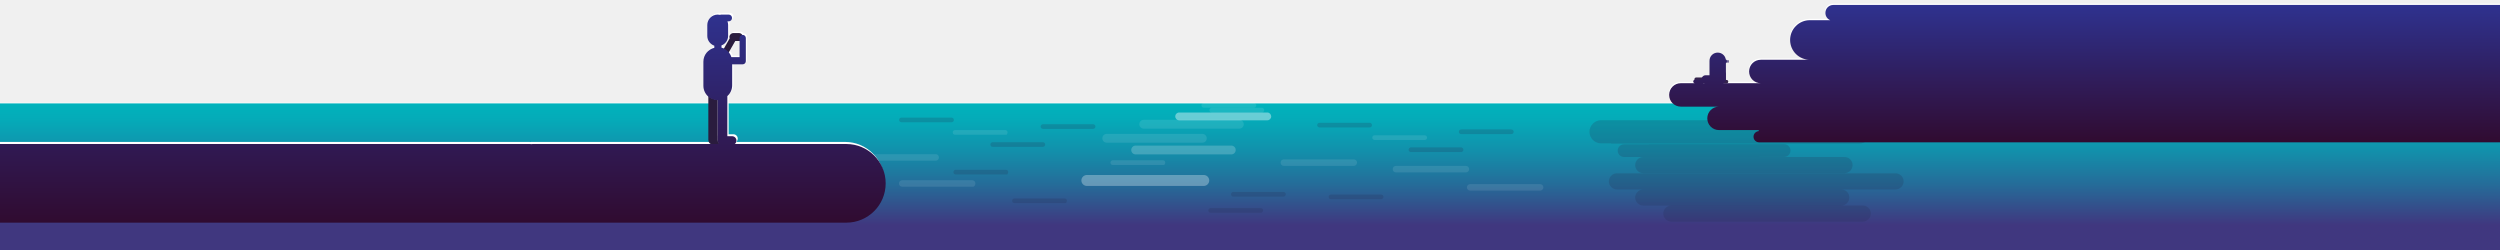
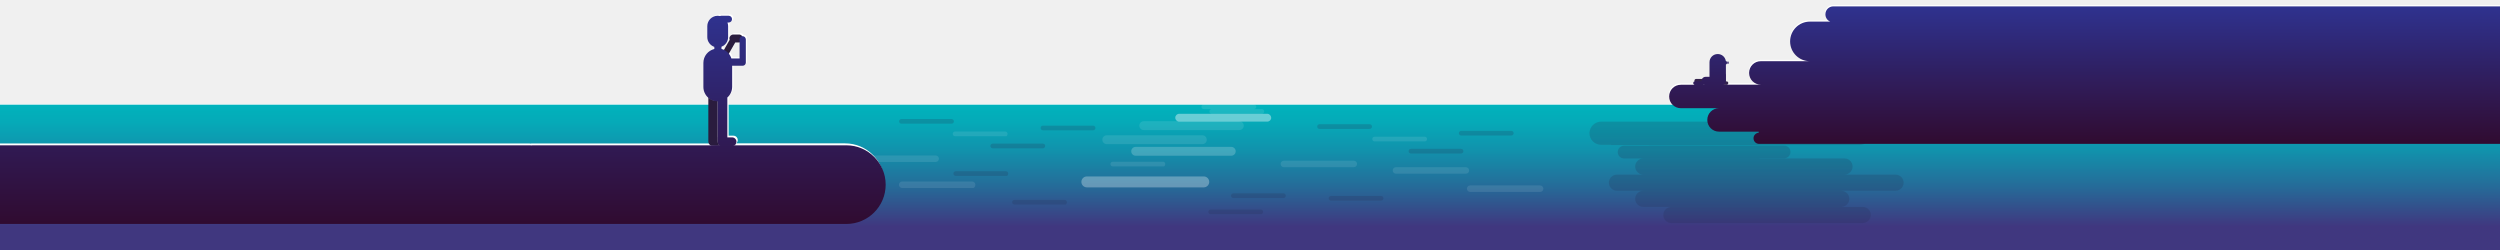
- <svg xmlns="http://www.w3.org/2000/svg" version="1.1" x="0px" y="0px" viewBox="0 0 1920 191.8" style="enable-background:new 0 0 1920 191.8;" xml:space="preserve">
+ <svg xmlns="http://www.w3.org/2000/svg" version="1.1" x="0px" y="0px" viewBox="0 0 1920 192" style="enable-background:new 0 0 1920 192;" xml:space="preserve">
  <style type="text/css">
	.st0{clip-path:url(#SVGID_2_);}
	.st1{fill:url(#SVGID_3_);}
	.st2{opacity:0.1;fill:#FFFFFF;}
	.st3{fill:#FFFFFF;}
	.st4{fill:url(#SVGID_4_);}
	.st5{opacity:0.2;fill:#FFFFFF;}
	.st6{opacity:0.3;fill:#FFFFFF;}
	.st7{opacity:0.2;fill:#242A4C;}
	.st8{opacity:0.4;fill:#FFFFFF;}
	.st9{fill:#34234B;}
	.st10{fill:url(#SVGID_5_);}
	.st11{fill:none;}
	.st12{fill:#2A1C3E;}
	.st13{fill:url(#SVGID_6_);}
	.st14{fill:url(#SVGID_7_);}
	.st15{fill:url(#SVGID_8_);}
	.st16{fill:url(#SVGID_9_);}
	.st17{fill:url(#SVGID_10_);}
	.st18{fill:#EB1B7F;}
	.st19{fill:url(#SVGID_11_);}
	.st20{fill:url(#SVGID_12_);}
	.st21{fill:url(#SVGID_13_);}
	.st22{fill:url(#SVGID_14_);}
	.st23{fill:#2D5A96;}
	.st24{clip-path:url(#SVGID_16_);fill:url(#SVGID_17_);}
	.st25{opacity:0.1;clip-path:url(#SVGID_16_);fill:#FFFFFF;}
	.st26{clip-path:url(#SVGID_16_);fill:#FFFFFF;}
	.st27{clip-path:url(#SVGID_16_);fill:url(#SVGID_18_);}
	.st28{opacity:0.2;clip-path:url(#SVGID_16_);fill:#FFFFFF;}
	.st29{opacity:0.3;clip-path:url(#SVGID_16_);fill:#FFFFFF;}
	.st30{opacity:0.2;clip-path:url(#SVGID_16_);fill:#242A4C;}
	.st31{opacity:0.4;clip-path:url(#SVGID_16_);fill:#FFFFFF;}
	.st32{clip-path:url(#SVGID_16_);}
	.st33{fill:url(#SVGID_19_);}
	.st34{fill:url(#SVGID_20_);}
	.st35{fill:url(#SVGID_21_);}
	.st36{fill:url(#SVGID_22_);}
	.st37{fill:url(#SVGID_23_);}
	.st38{fill:url(#SVGID_24_);}
	.st39{fill:url(#SVGID_25_);}
	.st40{fill:#20749D;}
	.st41{fill:url(#SVGID_26_);}
	.st42{fill:url(#SVGID_27_);}
	.st43{fill:url(#SVGID_28_);}
	.st44{fill:url(#SVGID_29_);}
	.st45{fill:url(#SVGID_30_);}
	.st46{fill:url(#SVGID_31_);}
	.st47{fill:url(#SVGID_32_);}
	.st48{fill:url(#SVGID_33_);}
	.st49{fill:url(#SVGID_34_);}
	.st50{fill:url(#SVGID_35_);}
	.st51{fill:url(#SVGID_36_);}
	.st52{fill:url(#SVGID_37_);}
	.st53{fill:url(#SVGID_38_);}
	.st54{fill:url(#SVGID_39_);}
	.st55{fill:url(#SVGID_40_);}
	.st56{fill:url(#SVGID_41_);}
	.st57{fill:url(#SVGID_42_);}
	.st58{fill:url(#SVGID_43_);}
	.st59{fill:url(#SVGID_44_);}
	.st60{fill:url(#SVGID_45_);}
	.st61{fill:url(#SVGID_46_);}
	.st62{fill:url(#SVGID_47_);}
	.st63{fill:url(#SVGID_48_);}
	.st64{fill:url(#SVGID_49_);}
	.st65{fill:url(#SVGID_50_);}
	.st66{fill:url(#SVGID_51_);}
	.st67{fill:url(#SVGID_52_);}
	.st68{fill:url(#SVGID_53_);}
	.st69{fill:url(#SVGID_54_);}
	.st70{fill:url(#SVGID_55_);}
	.st71{fill:url(#SVGID_56_);}
	.st72{fill:url(#SVGID_57_);}
	.st73{fill:url(#SVGID_58_);}
	.st74{fill:url(#SVGID_59_);}
	.st75{fill:url(#SVGID_60_);}
	.st76{fill:url(#SVGID_61_);}
</style>
  <g id="Layer_1">
</g>
  <g id="ceu">
</g>
  <g id="mar">
    <g>
-       <linearGradient id="SVGID_2_" gradientUnits="userSpaceOnUse" x1="960.986" y1="79.137" x2="960.986" y2="192.97">
+       <linearGradient id="SVGID_2_" gradientUnits="userSpaceOnUse" x1="960.986" y1="80.216" x2="960.986" y2="194.049">
        <stop offset="0" style="stop-color:#00B3BC" />
        <stop offset="0" style="stop-color:#00B3BC" />
        <stop offset="0.118" style="stop-color:#05AAB8" />
        <stop offset="0.309" style="stop-color:#1192AC" />
        <stop offset="0.549" style="stop-color:#256C99" />
        <stop offset="0.823" style="stop-color:#40377F" />
      </linearGradient>
-       <rect x="-4" y="79.1" style="fill:url(#SVGID_2_);" width="1930" height="113.8" />
-       <path class="st2" d="M951.8,92h-45.5h-17.6h-10.3c-1.9,0-3.4,1.5-3.4,3.4c0,1.9,1.5,3.4,3.4,3.4h10.3h17.6h45.5    c1.9,0,3.4-1.5,3.4-3.4C955.2,93.6,953.7,92,951.8,92z" />
-       <path class="st2" d="M923.4,102.8h-45.5h-17.6h-10.3c-1.9,0-3.4,1.5-3.4,3.4c0,1.9,1.5,3.4,3.4,3.4h10.3h17.6h45.5    c1.9,0,3.4-1.5,3.4-3.4C926.8,104.4,925.3,102.8,923.4,102.8z" />
-       <path class="st5" d="M945.6,111.8h-45.5h-17.6h-10.3c-1.9,0-3.4,1.5-3.4,3.4c0,1.9,1.5,3.4,3.4,3.4h11.3h17.6h44.5    c1.9,0,3.4-1.5,3.4-3.4C949.1,113.3,947.5,111.8,945.6,111.8z" />
-       <path class="st6" d="M924.5,134.4h-55.7h-21.5h-12.6c-2.3,0-4.2,1.9-4.2,4.2c0,2.3,1.9,4.2,4.2,4.2h12.6h21.5h55.7    c2.3,0,4.2-1.9,4.2-4.2C928.7,136.3,926.8,134.4,924.5,134.4z" />
-       <path class="st2" d="M772,99.9h-23.9h-9.2h-5.4c-1,0-1.8,0.8-1.8,1.8c0,1,0.8,1.8,1.8,1.8h5.4h10.2H773c0,0,0.8-0.8,0.8-1.8    C773.8,100.7,773,99.9,772,99.9z" />
-       <path class="st2" d="M718.6,118.4h-33.3h-12.9h-7.5c-1.4,0-2.5,1.1-2.5,2.5c0,1.4,1.1,2.5,2.5,2.5h7.5h12.9h33.3    c1.4,0,2.5-1.1,2.5-2.5C721.1,119.5,720,118.4,718.6,118.4z" />
-       <path class="st2" d="M893.2,123.1h-23.9H860h-5.4c-1,0-1.8,0.8-1.8,1.8c0,1,0.8,1.8,1.8,1.8h5.4h10.2h23.9c0,0,0.8-0.8,0.8-1.8    C895,123.9,894.2,123.1,893.2,123.1z" />
-       <path class="st7" d="M968.3,159.8h-23.9h-9.2h-5.4c-1,0-1.8,0.8-1.8,1.8c0,1,0.8,1.8,1.8,1.8h5.4h9.2h23.9c1,0,1.8-0.8,1.8-1.8    C970.1,160.6,969.3,159.8,968.3,159.8z" />
-       <path class="st7" d="M800.9,109.2H777h-9.2h-5.4c-1,0-1.8,0.8-1.8,1.8c0,1,0.8,1.8,1.8,1.8h5.4h9.2h23.9c1,0,1.8-0.8,1.8-1.8    C802.8,110,801.9,109.2,800.9,109.2z" />
-       <path class="st7" d="M839.5,95.4h-23.9h-9.2H801c-1,0-1.8,0.8-1.8,1.8c0,1,0.8,1.8,1.8,1.8h5.4h9.2h23.9c1,0,1.8-0.8,1.8-1.8    C841.3,96.2,840.5,95.4,839.5,95.4z" />
-       <path class="st7" d="M730.8,90.3h-23.9h-9.2h-5.4c-1,0-1.8,0.8-1.8,1.8c0,1,0.8,1.8,1.8,1.8h5.4h9.2h23.9c1,0,1.8-0.8,1.8-1.8    C732.6,91.1,731.7,90.3,730.8,90.3z" />
-       <path class="st2" d="M1094.2,103.9h-23.9h-9.2h-5.4c-1,0-1.8,0.8-1.8,1.8c0,1,0.8,1.8,1.8,1.8h5.4h9.2h23.9c1,0,1.8-0.8,1.8-1.8    C1096,104.7,1095.2,103.9,1094.2,103.9z" />
-       <path class="st2" d="M1039.7,122.4h-33.3h-12.9h-7.5c-1.4,0-2.5,1.1-2.5,2.5c0,1.4,1.1,2.5,2.5,2.5h7.5h12.9h33.3    c1.4,0,2.5-1.1,2.5-2.5C1042.3,123.5,1041.1,122.4,1039.7,122.4z" />
-       <path class="st2" d="M746.6,138.4h-33.3h-12.9h-7.5c-1.4,0-2.5,1.1-2.5,2.5c0,1.4,1.1,2.5,2.5,2.5h7.5h13.9h33.3    c0.4,0,1.5-1.1,1.5-2.5C749.1,139.5,748,138.4,746.6,138.4z" />
-       <path class="st2" d="M1182.8,141.4h-33.3h-12.9h-7.5c-1.4,0-2.5,1.1-2.5,2.5c0,1.4,1.1,2.5,2.5,2.5h7.5h12.9h33.3    c1.4,0,2.5-1.1,2.5-2.5C1185.3,142.5,1184.2,141.4,1182.8,141.4z" />
-       <path class="st2" d="M1125.8,127.4h-33.3h-12.9h-7.5c-1.4,0-2.5,1.1-2.5,2.5c0,1.4,1.1,2.5,2.5,2.5h7.5h12.9h33.3    c1.4,0,2.5-1.1,2.5-2.5C1128.3,128.5,1127.2,127.4,1125.8,127.4z" />
-       <path class="st7" d="M1122.1,113.2h-23.9h-9.2h-5.4c-1,0-1.8,0.8-1.8,1.8c0,1,0.8,1.8,1.8,1.8h5.4h9.2h23.9c1,0,1.8-0.8,1.8-1.8    C1123.9,114,1123.1,113.2,1122.1,113.2z" />
-       <path class="st7" d="M1160.7,99.4h-23.9h-9.2h-5.4c-1,0-1.8,0.8-1.8,1.8c0,1,0.8,1.8,1.8,1.8h5.4h9.2h23.9c1,0,1.8-0.8,1.8-1.8    C1162.5,100.2,1161.7,99.4,1160.7,99.4z" />
-       <path class="st7" d="M1051.9,94.3H1028h-9.2h-5.4c-1,0-1.8,0.8-1.8,1.8c0,1,0.8,1.8,1.8,1.8h5.4h9.2h23.9c1,0,1.8-0.8,1.8-1.8    C1053.7,95.1,1052.9,94.3,1051.9,94.3z" />
-       <path class="st7" d="M985.7,147.4h-23.9h-9.2h-5.4c-1,0-1.8,0.8-1.8,1.8c0,1,0.8,1.8,1.8,1.8h5.4h9.2h23.9c1,0,1.8-0.8,1.8-1.8    C987.5,148.2,986.7,147.4,985.7,147.4z" />
-       <path class="st7" d="M817.6,152.4h-23.9h-9.2h-5.4c-1,0-1.8,0.8-1.8,1.8c0,1,0.8,1.8,1.8,1.8h5.4h10.2h23.9c0,0,0.8-0.8,0.8-1.8    C819.4,153.2,818.6,152.4,817.6,152.4z" />
-       <path class="st7" d="M772.6,130.4h-23.9h-9.2H734c-1,0-1.8,0.8-1.8,1.8c0,1,0.8,1.8,1.8,1.8h5.4h10.2h23.9c0,0,0.8-0.8,0.8-1.8    C774.4,131.2,773.6,130.4,772.6,130.4z" />
-       <path class="st7" d="M1060.7,149.4h-23.9h-9.2h-5.4c-1,0-1.8,0.8-1.8,1.8c0,1,0.8,1.8,1.8,1.8h5.4h9.2h23.9c1,0,1.8-0.8,1.8-1.8    C1062.5,150.2,1061.7,149.4,1060.7,149.4z" />
-       <path class="st2" d="M969.1,82.8h-23.9H936h-5.4c-1,0-1.8,0.8-1.8,1.8c0,1,0.8,1.8,1.8,1.8h5.4h9.2h23.9c1,0,1.8-0.8,1.8-1.8    C970.9,83.6,970.1,82.8,969.1,82.8z" />
-       <path class="st2" d="M963,79.1h-23.9h-9.2h-5.4c-1,0-1.8,0.8-1.8,1.8c0,1,0.8,1.8,1.8,1.8h5.4h9.2H963c1,0,1.8-0.8,1.8-1.8    C964.8,79.9,964,79.1,963,79.1z" />
-       <polygon class="st3" points="1926,79.4 -4,79.4 -5,78.9 1925,78.9   " />
-       <path class="st8" d="M973.3,86.4H969h-4.6h-15.2h-19.5h-15.2h-4.6h-4.3c-1.6,0-3,1.3-3,3c0,1.6,1.3,3,3,3h4.3h4.6h15.2h19.5h15.2    h4.6h4.3c1.6,0,3-1.3,3-3C976.2,87.7,974.9,86.4,973.3,86.4z" />
-       <path class="st7" d="M1427.9,92.5h-7.6v-0.2H1302h-45.6h-26.7c-4.9,0-9,4-9,8.9c0,4.9,4,8.9,9,8.9h7.6v0.2h118.3h45.6h26.7    c4.9,0,9-4,9-8.9C1436.8,96.5,1432.8,92.5,1427.9,92.5z" />
-       <path class="st7" d="M1370.2,110.7h-14.6h-24.9h-64.5v0.1h-4.3h-14.6c-2.7,0-4.9,2.2-4.9,4.9c0,2.7,2.2,4.9,4.9,4.9h14.6h24.9    h64.5v-0.1h4.3h14.6c2.7,0,4.9-2.2,4.9-4.9C1375.1,112.9,1372.9,110.7,1370.2,110.7z" />
-       <path class="st7" d="M1416.6,120.6h-18.5h-4.2h-27.4h-54.4h-27.4h-4.2h-18.5c-3.4,0-6.2,2.8-6.2,6.2c0,3.4,2.8,6.2,6.2,6.2h18.5    h4.2h27.4h54.4h27.4h4.2h18.5c3.4,0,6.2-2.8,6.2-6.2C1422.8,123.3,1420,120.6,1416.6,120.6z" />
-       <path class="st7" d="M1455.8,133.1h-18.5h-31.6h-32v0h-81.8h-31.6h-18.5c-3.4,0-6.2,2.8-6.2,6.2s2.8,6.2,6.2,6.2h18.5h31.6h32v0    h81.8h31.6h18.5c3.4,0,6.2-2.8,6.2-6.2S1459.2,133.1,1455.8,133.1z" />
-       <path class="st7" d="M1414.1,145.5h-18.5h-1.7h-29.9h-51.9h-29.9h-1.7h-18.5c-3.4,0-6.2,2.8-6.2,6.2c0,3.4,2.8,6.2,6.2,6.2h18.5    h1.7h29.9h51.9h29.9h1.7h18.5c3.4,0,6.2-2.8,6.2-6.2C1420.3,148.2,1417.5,145.5,1414.1,145.5z" />
-       <path class="st7" d="M1430.6,157.8h-18.5h-31.6h-81.8v0h-15.1c-3.4,0-6.2,2.8-6.2,6.2c0,3.4,2.8,6.2,6.2,6.2h18.5h31.6h81.8v0    h15.1c3.4,0,6.2-2.8,6.2-6.2C1436.8,160.6,1434.1,157.8,1430.6,157.8z" />
+       <rect x="-4" y="80.2" style="fill:url(#SVGID_2_);" width="1930" height="113.8" />
+       <path class="st2" d="M951.8,93.1h-45.5h-17.6h-10.3c-1.9,0-3.4,1.5-3.4,3.4c0,1.9,1.5,3.4,3.4,3.4h10.3h17.6h45.5    c1.9,0,3.4-1.5,3.4-3.4C955.2,94.6,953.7,93.1,951.8,93.1z" />
+       <path class="st2" d="M923.4,103.9h-45.5h-17.6h-10.3c-1.9,0-3.4,1.5-3.4,3.4c0,1.9,1.5,3.4,3.4,3.4h10.3h17.6h45.5    c1.9,0,3.4-1.5,3.4-3.4C926.8,105.4,925.3,103.9,923.4,103.9z" />
+       <path class="st5" d="M945.6,112.8h-45.5h-17.6h-10.3c-1.9,0-3.4,1.5-3.4,3.4c0,1.9,1.5,3.4,3.4,3.4h11.3h17.6h44.5    c1.9,0,3.4-1.5,3.4-3.4C949.1,114.4,947.5,112.8,945.6,112.8z" />
+       <path class="st6" d="M924.5,135.5h-55.7h-21.5h-12.6c-2.3,0-4.2,1.9-4.2,4.2c0,2.3,1.9,4.2,4.2,4.2h12.6h21.5h55.7    c2.3,0,4.2-1.9,4.2-4.2C928.7,137.4,926.8,135.5,924.5,135.5z" />
+       <path class="st2" d="M772,101h-23.9h-9.2h-5.4c-1,0-1.8,0.8-1.8,1.8c0,1,0.8,1.8,1.8,1.8h5.4h10.2H773c0,0,0.8-0.8,0.8-1.8    C773.8,101.8,773,101,772,101z" />
+       <path class="st2" d="M718.6,119.4h-33.3h-12.9h-7.5c-1.4,0-2.5,1.1-2.5,2.5c0,1.4,1.1,2.5,2.5,2.5h7.5h12.9h33.3    c1.4,0,2.5-1.1,2.5-2.5C721.1,120.6,720,119.4,718.6,119.4z" />
+       <path class="st2" d="M893.2,124.2h-23.9H860h-5.4c-1,0-1.8,0.8-1.8,1.8c0,1,0.8,1.8,1.8,1.8h5.4h10.2h23.9c0,0,0.8-0.8,0.8-1.8    C895,125,894.2,124.2,893.2,124.2z" />
+       <path class="st7" d="M968.3,160.9h-23.9h-9.2h-5.4c-1,0-1.8,0.8-1.8,1.8c0,1,0.8,1.8,1.8,1.8h5.4h9.2h23.9c1,0,1.8-0.8,1.8-1.8    C970.1,161.7,969.3,160.9,968.3,160.9z" />
+       <path class="st7" d="M800.9,110.3H777h-9.2h-5.4c-1,0-1.8,0.8-1.8,1.8c0,1,0.8,1.8,1.8,1.8h5.4h9.2h23.9c1,0,1.8-0.8,1.8-1.8    C802.8,111.1,801.9,110.3,800.9,110.3z" />
+       <path class="st7" d="M839.5,96.5h-23.9h-9.2H801c-1,0-1.8,0.8-1.8,1.8c0,1,0.8,1.8,1.8,1.8h5.4h9.2h23.9c1,0,1.8-0.8,1.8-1.8    C841.3,97.3,840.5,96.5,839.5,96.5z" />
+       <path class="st7" d="M730.8,91.4h-23.9h-9.2h-5.4c-1,0-1.8,0.8-1.8,1.8c0,1,0.8,1.8,1.8,1.8h5.4h9.2h23.9c1,0,1.8-0.8,1.8-1.8    C732.6,92.2,731.7,91.4,730.8,91.4z" />
+       <path class="st2" d="M1094.2,105h-23.9h-9.2h-5.4c-1,0-1.8,0.8-1.8,1.8c0,1,0.8,1.8,1.8,1.8h5.4h9.2h23.9c1,0,1.8-0.8,1.8-1.8    C1096,105.8,1095.2,105,1094.2,105z" />
+       <path class="st2" d="M1039.7,123.4h-33.3h-12.9h-7.5c-1.4,0-2.5,1.1-2.5,2.5c0,1.4,1.1,2.5,2.5,2.5h7.5h12.9h33.3    c1.4,0,2.5-1.1,2.5-2.5C1042.3,124.6,1041.1,123.4,1039.7,123.4z" />
+       <path class="st2" d="M746.6,139.4h-33.3h-12.9h-7.5c-1.4,0-2.5,1.1-2.5,2.5c0,1.4,1.1,2.5,2.5,2.5h7.5h13.9h33.3    c0.4,0,1.5-1.1,1.5-2.5C749.1,140.6,748,139.4,746.6,139.4z" />
+       <path class="st2" d="M1182.8,142.4h-33.3h-12.9h-7.5c-1.4,0-2.5,1.1-2.5,2.5c0,1.4,1.1,2.5,2.5,2.5h7.5h12.9h33.3    c1.4,0,2.5-1.1,2.5-2.5C1185.3,143.6,1184.2,142.4,1182.8,142.4z" />
+       <path class="st2" d="M1125.8,128.4h-33.3h-12.9h-7.5c-1.4,0-2.5,1.1-2.5,2.5c0,1.4,1.1,2.5,2.5,2.5h7.5h12.9h33.3    c1.4,0,2.5-1.1,2.5-2.5C1128.3,129.6,1127.2,128.4,1125.8,128.4z" />
+       <path class="st7" d="M1122.1,114.3h-23.9h-9.2h-5.4c-1,0-1.8,0.8-1.8,1.8c0,1,0.8,1.8,1.8,1.8h5.4h9.2h23.9c1,0,1.8-0.8,1.8-1.8    C1123.9,115.1,1123.1,114.3,1122.1,114.3z" />
+       <path class="st7" d="M1160.7,100.5h-23.9h-9.2h-5.4c-1,0-1.8,0.8-1.8,1.8c0,1,0.8,1.8,1.8,1.8h5.4h9.2h23.9c1,0,1.8-0.8,1.8-1.8    C1162.5,101.3,1161.7,100.5,1160.7,100.5z" />
+       <path class="st7" d="M1051.9,95.4H1028h-9.2h-5.4c-1,0-1.8,0.8-1.8,1.8c0,1,0.8,1.8,1.8,1.8h5.4h9.2h23.9c1,0,1.8-0.8,1.8-1.8    C1053.7,96.2,1052.9,95.4,1051.9,95.4z" />
+       <path class="st7" d="M985.7,148.5h-23.9h-9.2h-5.4c-1,0-1.8,0.8-1.8,1.8c0,1,0.8,1.8,1.8,1.8h5.4h9.2h23.9c1,0,1.8-0.8,1.8-1.8    C987.5,149.3,986.7,148.5,985.7,148.5z" />
+       <path class="st7" d="M817.6,153.5h-23.9h-9.2h-5.4c-1,0-1.8,0.8-1.8,1.8c0,1,0.8,1.8,1.8,1.8h5.4h10.2h23.9c0,0,0.8-0.8,0.8-1.8    C819.4,154.3,818.6,153.5,817.6,153.5z" />
+       <path class="st7" d="M772.6,131.5h-23.9h-9.2H734c-1,0-1.8,0.8-1.8,1.8c0,1,0.8,1.8,1.8,1.8h5.4h10.2h23.9c0,0,0.8-0.8,0.8-1.8    C774.4,132.3,773.6,131.5,772.6,131.5z" />
+       <path class="st7" d="M1060.7,150.5h-23.9h-9.2h-5.4c-1,0-1.8,0.8-1.8,1.8c0,1,0.8,1.8,1.8,1.8h5.4h9.2h23.9c1,0,1.8-0.8,1.8-1.8    C1062.5,151.3,1061.7,150.5,1060.7,150.5z" />
+       <path class="st2" d="M969.1,83.8h-23.9H936h-5.4c-1,0-1.8,0.8-1.8,1.8c0,1,0.8,1.8,1.8,1.8h5.4h9.2h23.9c1,0,1.8-0.8,1.8-1.8    C970.9,84.6,970.1,83.8,969.1,83.8z" />
+       <path class="st2" d="M963,80.2h-23.9h-9.2h-5.4c-1,0-1.8,0.8-1.8,1.8c0,1,0.8,1.8,1.8,1.8h5.4h9.2H963c1,0,1.8-0.8,1.8-1.8    C964.8,81,964,80.2,963,80.2z" />
+       <polygon class="st3" points="1926,80.4 -4,80.4 -5,80 1925,80   " />
+       <path class="st8" d="M973.3,87.4H969h-4.6h-15.2h-19.5h-15.2h-4.6h-4.3c-1.6,0-3,1.3-3,3c0,1.6,1.3,3,3,3h4.3h4.6h15.2h19.5h15.2    h4.6h4.3c1.6,0,3-1.3,3-3C976.2,88.8,974.9,87.4,973.3,87.4z" />
+       <path class="st7" d="M1427.9,93.6h-7.6v-0.2H1302h-45.6h-26.7c-4.9,0-9,4-9,8.9c0,4.9,4,8.9,9,8.9h7.6v0.2h118.3h45.6h26.7    c4.9,0,9-4,9-8.9C1436.8,97.6,1432.8,93.6,1427.9,93.6z" />
+       <path class="st7" d="M1370.2,111.8h-14.6h-24.9h-64.5v0.1h-4.3h-14.6c-2.7,0-4.9,2.2-4.9,4.9c0,2.7,2.2,4.9,4.9,4.9h14.6h24.9    h64.5v-0.1h4.3h14.6c2.7,0,4.9-2.2,4.9-4.9C1375.1,114,1372.9,111.8,1370.2,111.8z" />
+       <path class="st7" d="M1416.6,121.7h-18.5h-4.2h-27.4h-54.4h-27.4h-4.2h-18.5c-3.4,0-6.2,2.8-6.2,6.2c0,3.4,2.8,6.2,6.2,6.2h18.5    h4.2h27.4h54.4h27.4h4.2h18.5c3.4,0,6.2-2.8,6.2-6.2C1422.8,124.4,1420,121.7,1416.6,121.7z" />
+       <path class="st7" d="M1455.8,134.1h-18.5h-31.6h-32v0h-81.8h-31.6h-18.5c-3.4,0-6.2,2.8-6.2,6.2s2.8,6.2,6.2,6.2h18.5h31.6h32v0    h81.8h31.6h18.5c3.4,0,6.2-2.8,6.2-6.2S1459.2,134.1,1455.8,134.1z" />
+       <path class="st7" d="M1414.1,146.5h-18.5h-1.7h-29.9h-51.9h-29.9h-1.7h-18.5c-3.4,0-6.2,2.8-6.2,6.2c0,3.4,2.8,6.2,6.2,6.2h18.5    h1.7h29.9h51.9h29.9h1.7h18.5c3.4,0,6.2-2.8,6.2-6.2C1420.3,149.3,1417.5,146.5,1414.1,146.5z" />
+       <path class="st7" d="M1430.6,158.9h-18.5h-31.6h-81.8v0h-15.1c-3.4,0-6.2,2.8-6.2,6.2c0,3.4,2.8,6.2,6.2,6.2h18.5h31.6h81.8v0    h15.1c3.4,0,6.2-2.8,6.2-6.2C1436.8,161.7,1434.1,158.9,1430.6,158.9z" />
    </g>
  </g>
  <g id="terra">
    <g>
      <g>
-         <path class="st3" d="M1505.1,80.9l-23.4-2.3c-1.6,1.4-3.7,2.3-6,2.3H1505.1z" />
-         <path class="st3" d="M1702.4,14.5h-166.3c2.2-0.9,403.9-3.1,403.9-5.6c0-3.4-2.7-6.1-6.1-6.1h-526.2c-3.4,0-6.1,2.7-6.1,6.1     c0,2.5,1.5,4.7,3.7,5.6h-15.5c-8.4,0-15.2,6.8-15.2,15.2c0,8.4,6.8,15.2,15.2,15.2H1352c-5,0-9,4-9,9c0,4.7,3.6,8.5,8.1,8.9     h-42.5c-0.1,0-0.2-0.1-0.3-0.1c-0.1,0-0.2,0.1-0.3,0.1h-6v0.8l-0.7-0.7h-10.7c-5,0-9,4-9,9s4,9,9,9h29.3l-10.9-10.5h46.6v-4.2     l126,12.5c1.8-1.6,3-4,3-6.7c0-5-4-9-9-9h61.4c5,0,9-4,9-9s-4-9-9-9h165.3c8.4,0,15.2-6.8,15.2-15.2     C1717.6,21.3,1710.8,14.5,1702.4,14.5z" />
+         <path class="st3" d="M1505.1,82l-23.4-2.3c-1.6,1.4-3.7,2.3-6,2.3H1505.1z" />
+         <path class="st3" d="M1702.4,15.6h-166.3c2.2-0.9,403.9-3.1,403.9-5.6c0-3.4-2.7-6.1-6.1-6.1h-526.2c-3.4,0-6.1,2.7-6.1,6.1     c0,2.5,1.5,4.7,3.7,5.6h-15.5c-8.4,0-15.2,6.8-15.2,15.2c0,8.4,6.8,15.2,15.2,15.2H1352c-5,0-9,4-9,9c0,4.7,3.6,8.5,8.1,8.9     h-42.5c-0.1,0-0.2-0.1-0.3-0.1c-0.1,0-0.2,0.1-0.3,0.1h-6v0.8l-0.7-0.7h-10.7c-5,0-9,4-9,9s4,9,9,9h29.3l-10.9-10.5h46.6v-4.2     l126,12.5c1.8-1.6,3-4,3-6.7c0-5-4-9-9-9h61.4c5,0,9-4,9-9s-4-9-9-9h165.3c8.4,0,15.2-6.8,15.2-15.2     C1717.6,22.4,1710.8,15.6,1702.4,15.6z" />
      </g>
      <g>
-         <path class="st9" d="M1308.8,59.5h-6.1c-0.8,0-1.4,0.6-1.4,1.4s0.6,1.4,1.4,1.4h6.1c0.8,0,1.4-0.6,1.4-1.4     S1309.5,59.5,1308.8,59.5z" />
-         <path class="st9" d="M1326,61.4h-0.6v-4.8c0-0.8-0.6-1.4-1.4-1.4c-0.8,0-1.4,0.6-1.4,1.4v6.1c0,0.8,0.6,1.4,1.4,1.4h2     c0.7,0,1.3-0.6,1.3-1.3C1327.4,62,1326.8,61.4,1326,61.4z" />
-         <linearGradient id="SVGID_3_" gradientUnits="userSpaceOnUse" x1="1616.742" y1="3.825" x2="1616.742" y2="109.472">
+         <path class="st9" d="M1308.8,60.6h-6.1c-0.8,0-1.4,0.6-1.4,1.4s0.6,1.4,1.4,1.4h6.1c0.8,0,1.4-0.6,1.4-1.4     S1309.5,60.6,1308.8,60.6z" />
+         <path class="st9" d="M1326,62.5h-0.6v-4.8c0-0.8-0.6-1.4-1.4-1.4c-0.8,0-1.4,0.6-1.4,1.4v6.1c0,0.8,0.6,1.4,1.4,1.4h2     c0.7,0,1.3-0.6,1.3-1.3C1327.4,63.1,1326.8,62.5,1326,62.5z" />
+         <linearGradient id="SVGID_3_" gradientUnits="userSpaceOnUse" x1="1616.742" y1="4.904" x2="1616.742" y2="110.55">
          <stop offset="0" style="stop-color:#2F328F" />
          <stop offset="1" style="stop-color:#300B30" />
        </linearGradient>
-         <path class="st1" d="M1939,3.8h-531c-3.4,0-6.1,2.7-6.1,6.1c0,2.5,1.5,4.7,3.7,5.6H1390c-8.4,0-15.2,6.8-15.2,15.2     c0,8.4,6.8,15.2,15.2,15.2h-37.7c-5,0-9,4-9,9c0,5,4,9,9,9h-28.8c1.1-0.3,2-1.3,2-2.6c0-0.1,0-0.1,0-0.2V48.6     c0.2-0.2,0.4-0.4,0.6-0.7h1.6v0c0.1,0,0.2-0.1,0.2-0.2c0-0.1-0.1-0.2-0.2-0.2v0h-1.5c0-0.1,0-0.2,0-0.2h1.5v0     c0.1,0,0.2-0.1,0.2-0.2c0-0.1-0.1-0.2-0.2-0.2v0h-1.5c0-0.1,0-0.2,0-0.2h1.5v0c0.1,0,0.2-0.1,0.2-0.2c0-0.1-0.1-0.2-0.2-0.2v0     h-1.6c-0.1-0.3-0.4-0.5-0.7-0.7c-0.5-3-3.1-5.2-6.2-5.2c-3.5,0-6.3,2.8-6.3,6.3v11.1h-3c-1.7,0-3.1,1.4-3.1,3.1     c0,0.1,0,0.2,0,0.3h-5c-0.8,0-1.4,0.6-1.4,1.4c0,0.7,0.5,1.2,1.2,1.3h-10.7c-5,0-9,4-9,9c0,5,4,9,9,9h29.3c-5,0-9,4-9,9     c0,5,4,9,9,9h30.5v0.8c-2.2,0.2-4,2-4,4.3c0,2.4,1.9,4.3,4.3,4.3h42h47.3H1951C1954.4,109.5,1942.4,3.8,1939,3.8z M1308.6,63.8     c0.2,0.1,0.3,0.1,0.5,0.2h-1C1308.3,64,1308.5,63.9,1308.6,63.8z" />
+         <path class="st1" d="M1939,4.9h-531c-3.4,0-6.1,2.7-6.1,6.1c0,2.5,1.5,4.7,3.7,5.6H1390c-8.4,0-15.2,6.8-15.2,15.2     c0,8.4,6.8,15.2,15.2,15.2h-37.7c-5,0-9,4-9,9c0,5,4,9,9,9h-28.8c1.1-0.3,2-1.3,2-2.6c0-0.1,0-0.1,0-0.2V49.7     c0.2-0.2,0.4-0.4,0.6-0.7h1.6v0c0.1,0,0.2-0.1,0.2-0.2c0-0.1-0.1-0.2-0.2-0.2v0h-1.5c0-0.1,0-0.2,0-0.2h1.5v0     c0.1,0,0.2-0.1,0.2-0.2c0-0.1-0.1-0.2-0.2-0.2v0h-1.5c0-0.1,0-0.2,0-0.2h1.5v0c0.1,0,0.2-0.1,0.2-0.2c0-0.1-0.1-0.2-0.2-0.2v0     h-1.6c-0.1-0.3-0.4-0.5-0.7-0.7c-0.5-3-3.1-5.2-6.2-5.2c-3.5,0-6.3,2.8-6.3,6.3V59h-3c-1.7,0-3.1,1.4-3.1,3.1c0,0.1,0,0.2,0,0.3     h-5c-0.8,0-1.4,0.6-1.4,1.4c0,0.7,0.5,1.2,1.2,1.3h-10.7c-5,0-9,4-9,9c0,5,4,9,9,9h29.3c-5,0-9,4-9,9c0,5,4,9,9,9h30.5v0.8     c-2.2,0.2-4,2-4,4.3c0,2.4,1.9,4.3,4.3,4.3h42h47.3H1951C1954.4,110.6,1942.4,4.9,1939,4.9z M1308.6,64.9     c0.2,0.1,0.3,0.1,0.5,0.2h-1C1308.3,65.1,1308.5,65,1308.6,64.9z" />
      </g>
    </g>
    <g>
-       <path class="st3" d="M649,109h-83.5c0.6-0.6,1.1-1.5,1.1-2.5c0-1.9-1.5-3.4-3.4-3.4h-3.6V72.8c2.3-2,3.7-5,3.7-8.3V48.4h7.7    c0.1,0,0.1,0,0.2,0c0.1,0,0.1,0,0.2,0c1.3,0,2.4-1.1,2.4-2.4V32.2V31v-2.9c0-1.3-1.1-2.4-2.4-2.4c-0.1,0-0.2,0-0.3,0    c-0.5-0.8-1.5-1.4-2.6-1.4h-4.3c-1.7,0-3,1.4-3,3c0,0.4,0.1,0.7,0.2,1.1l-4.3,7.6c-0.6-0.3-1.2-0.5-1.9-0.7v-1.5    c0-0.1,0-0.1,0-0.2c3-1.2,5.1-4,5.1-7.4v-8.4c0-0.9-0.2-1.8-0.5-2.7h0.9c1.5,0,2.6-1.2,2.6-2.6s-1.2-2.6-2.6-2.6h-5.7    c-0.3,0-0.7,0.1-1,0.2c-0.5-0.1-1.1-0.2-1.7-0.2c-4.4,0-8,3.6-8,8v8.4c0,3.5,2.3,6.4,5.4,7.5c0,0,0,0.1,0,0.1v1.5    c-4.8,1.2-8.4,5.5-8.4,10.7v18.5c0,3.3,1.5,6.3,3.8,8.3v33.7c0,0.9,0.4,1.8,0.9,2.4H415.3c0,0,0,0,0.1,0c-0.7,0-1.3,0-2,0    c0,0,0,0,0,0h-5.3c-0.3,0.1-0.6,0.1-1,0.1c-0.3,0-0.7-0.1,0-0.1H-4.9l-1,60.4H649c16.7,0,30.2-13.5,30.2-30.2    C679.2,122.6,665.7,109,649,109z M565.6,30.4h2.9c0.2,0,0.3,0,0.5,0v1.3v0.5v10.6h-6.3c-0.4-1.4-1.1-2.7-2-3.8L565.6,30.4z" />
+       <path class="st3" d="M649,110.1h-83.5c0.6-0.6,1.1-1.5,1.1-2.5c0-1.9-1.5-3.4-3.4-3.4h-3.6V73.9c2.3-2,3.7-5,3.7-8.3V49.5h7.7    c0.1,0,0.1,0,0.2,0c0.1,0,0.1,0,0.2,0c1.3,0,2.4-1.1,2.4-2.4V33.3v-1.2v-2.9c0-1.3-1.1-2.4-2.4-2.4c-0.1,0-0.2,0-0.3,0    c-0.5-0.8-1.5-1.4-2.6-1.4h-4.3c-1.7,0-3,1.4-3,3c0,0.4,0.1,0.7,0.2,1.1l-4.3,7.6c-0.6-0.3-1.2-0.5-1.9-0.7v-1.5    c0-0.1,0-0.1,0-0.2c3-1.2,5.1-4,5.1-7.4V19c0-0.9-0.2-1.8-0.5-2.7h0.9c1.5,0,2.6-1.2,2.6-2.6s-1.2-2.6-2.6-2.6h-5.7    c-0.3,0-0.7,0.1-1,0.2c-0.5-0.1-1.1-0.2-1.7-0.2c-4.4,0-8,3.6-8,8v8.4c0,3.5,2.3,6.4,5.4,7.5c0,0,0,0.1,0,0.1v1.5    c-4.8,1.2-8.4,5.5-8.4,10.7v18.5c0,3.3,1.5,6.3,3.8,8.3v33.7c0,0.9,0.4,1.8,0.9,2.4H415.3c0,0,0,0,0.1,0c-0.7,0-1.3,0-2,0    c0,0,0,0,0,0h-5.3c-0.3,0.1-0.6,0.1-1,0.1c-0.3,0-0.7-0.1,0-0.1H-4.9l-1,60.4H649c16.7,0,30.2-13.5,30.2-30.2    C679.2,123.6,665.7,110.1,649,110.1z M565.6,31.5h2.9c0.2,0,0.3,0,0.5,0v1.3v0.5v10.6h-6.3c-0.4-1.4-1.1-2.7-2-3.8L565.6,31.5z" />
      <g>
-         <path class="st11" d="M549.7,111c1.2,0,2.6,0.1,4.1,0.1c-0.1,0-0.1-0.1-0.2-0.1H549.7z" />
-         <path class="st11" d="M555.8,111.1c1.5,0,3.1,0,4.7-0.1h-4.5C556,111.1,555.9,111.1,555.8,111.1z" />
-         <path class="st11" d="M548.9,111c-0.1,0-0.2,0.1-0.3,0.1h5.3c0,0,0,0,0,0c-1.5,0-2.9,0-4.1-0.1H548.9z" />
-         <path class="st12" d="M548.9,111h0.8c-1.5,0-2.8-0.1-3.7-0.2c0.2,0.1,0.4,0.2,0.7,0.3h1.9C548.7,111.1,548.8,111.1,548.9,111z" />
+         <path class="st11" d="M549.7,112.1c1.2,0,2.6,0.1,4.1,0.1c-0.1,0-0.1-0.1-0.2-0.1H549.7z" />
+         <path class="st11" d="M555.8,112.2c1.5,0,3.1,0,4.7-0.1h-4.5C556,112.1,555.9,112.2,555.8,112.2z" />
+         <path class="st11" d="M548.9,112.1c-0.1,0-0.2,0.1-0.3,0.1h5.3c0,0,0,0,0,0c-1.5,0-2.9,0-4.1-0.1H548.9z" />
+         <path class="st12" d="M548.9,112.1h0.8c-1.5,0-2.8-0.1-3.7-0.2c0.2,0.1,0.4,0.2,0.7,0.3h1.9C548.7,112.2,548.8,112.1,548.9,112.1     z" />
        <g>
-           <path class="st12" d="M567.5,25.4h-4.3c-1.7,0-3,1.4-3,3c0,0.4,0.1,0.7,0.2,1.1l-8.5,14.9c-0.6,1.1-0.2,2.5,0.9,3.2      c1.1,0.6,2.5,0.2,3.2-0.9l8.7-15.2h2.9c1.7,0,3-1.4,3-3C570.5,26.7,569.2,25.4,567.5,25.4z" />
-           <path class="st12" d="M553.6,111c-1.4-0.5-2.4-1.8-2.4-3.4V76.5c-2.7,0-5.2-1-7.2-2.7v33.7c0,1.4,0.8,2.6,2,3.2      c0.9,0.1,2.1,0.1,3.7,0.2H553.6z" />
+           <path class="st12" d="M567.5,26.5h-4.3c-1.7,0-3,1.4-3,3c0,0.4,0.1,0.7,0.2,1.1l-8.5,14.9c-0.6,1.1-0.2,2.5,0.9,3.2      c1.1,0.6,2.5,0.2,3.2-0.9l8.7-15.2h2.9c1.7,0,3-1.4,3-3C570.5,27.8,569.2,26.5,567.5,26.5z" />
+           <path class="st12" d="M553.6,112.1c-1.4-0.5-2.4-1.8-2.4-3.4V77.6c-2.7,0-5.2-1-7.2-2.7v33.7c0,1.4,0.8,2.6,2,3.2      c0.9,0.1,2.1,0.1,3.7,0.2H553.6z" />
        </g>
-         <linearGradient id="SVGID_4_" gradientUnits="userSpaceOnUse" x1="561.71" y1="10.98" x2="561.71" y2="171.489">
+         <linearGradient id="SVGID_4_" gradientUnits="userSpaceOnUse" x1="561.71" y1="12.058" x2="561.71" y2="172.568">
          <stop offset="0" style="stop-color:#2F328F" />
          <stop offset="1" style="stop-color:#300B30" />
        </linearGradient>
-         <path class="st4" d="M562.1,111c0.3,0,0.5,0,0.7-0.1c-0.8,0-1.5,0.1-2.3,0.1H562.1z" />
-         <path class="st12" d="M548.7,111.1h-1.9c0.3,0.1,0.6,0.1,1,0.1C548,111.3,548.3,111.2,548.7,111.1z" />
-         <linearGradient id="SVGID_5_" gradientUnits="userSpaceOnUse" x1="547.678" y1="10.98" x2="547.678" y2="171.489">
+         <path class="st4" d="M562.1,112.1c0.3,0,0.5,0,0.7-0.1c-0.8,0-1.5,0.1-2.3,0.1H562.1z" />
+         <path class="st12" d="M548.7,112.2h-1.9c0.3,0.1,0.6,0.1,1,0.1C548,112.3,548.3,112.3,548.7,112.2z" />
+         <linearGradient id="SVGID_5_" gradientUnits="userSpaceOnUse" x1="547.678" y1="12.058" x2="547.678" y2="172.568">
          <stop offset="0" style="stop-color:#2F328F" />
          <stop offset="1" style="stop-color:#300B30" />
        </linearGradient>
-         <path class="st10" d="M548.7,111.1h-1.9c0.3,0.1,0.6,0.1,1,0.1C548,111.3,548.3,111.2,548.7,111.1z" />
-         <path class="st12" d="M551.2,107.6c0,1.6,1,2.9,2.4,3.4h1.3c1.9,0,3.4-1.5,3.4-3.4s-1.5-3.4-3.4-3.4h-3.6V70.3     c0-2-1.6-3.6-3.6-3.6s-3.6,1.6-3.6,3.6v3.6c1.9,1.7,4.4,2.7,7.2,2.7V107.6z" />
-         <linearGradient id="SVGID_6_" gradientUnits="userSpaceOnUse" x1="556.479" y1="10.546" x2="556.479" y2="170.992">
+         <path class="st10" d="M548.7,112.2h-1.9c0.3,0.1,0.6,0.1,1,0.1C548,112.3,548.3,112.3,548.7,112.2z" />
+         <path class="st12" d="M551.2,108.7c0,1.6,1,2.9,2.4,3.4h1.3c1.9,0,3.4-1.5,3.4-3.4c0-1.9-1.5-3.4-3.4-3.4h-3.6V71.4     c0-2-1.6-3.6-3.6-3.6s-3.6,1.6-3.6,3.6V75c1.9,1.7,4.4,2.7,7.2,2.7V108.7z" />
+         <linearGradient id="SVGID_6_" gradientUnits="userSpaceOnUse" x1="556.479" y1="11.625" x2="556.479" y2="172.071">
          <stop offset="0" style="stop-color:#2F328F" />
          <stop offset="1" style="stop-color:#300B30" />
        </linearGradient>
-         <path class="st13" d="M570.4,26.8c-1.3,0-2.4,1.1-2.4,2.4v3.6v0.5v10.6h-6.3c-1.1-3.6-4-6.4-7.6-7.3v-1.5c0-0.1,0-0.1,0-0.2     c3-1.2,5.1-4,5.1-7.4v-8.4c0-0.9-0.2-1.8-0.5-2.7h0.9c1.5,0,2.6-1.2,2.6-2.6c0-1.5-1.2-2.6-2.6-2.6h-5.7c-0.3,0-0.7,0.1-1,0.2     c-0.5-0.1-1.1-0.2-1.7-0.2c-4.4,0-8,3.6-8,8v8.4c0,3.5,2.3,6.4,5.4,7.5c0,0,0,0.1,0,0.1v1.5c-4.8,1.2-8.4,5.5-8.4,10.7v18.5     c0,3.3,1.5,6.3,3.8,8.3c1.9,1.7,4.4,2.7,7.2,2.7v31.1c0,1.6,1,2.9,2.4,3.4c0.1,0,0.1,0.1,0.2,0.1c0.6,0,1.3,0,2,0     c0.1,0,0.2,0,0.3-0.1h4.5c0.7,0,1.5,0,2.3-0.1c1.5-0.3,2.7-1.7,2.7-3.3c0-1.9-1.5-3.4-3.4-3.4h-3.6V73.8c2.3-2,3.7-5,3.7-8.3     V49.4h7.7c0.1,0,0.1,0,0.2,0c0.1,0,0.1,0,0.2,0c1.3,0,2.4-1.1,2.4-2.4V33.2V32v-2.9C572.7,27.8,571.7,26.8,570.4,26.8z" />
+         <path class="st13" d="M570.4,27.8c-1.3,0-2.4,1.1-2.4,2.4v3.6v0.5v10.6h-6.3c-1.1-3.6-4-6.4-7.6-7.3v-1.5c0-0.1,0-0.1,0-0.2     c3-1.2,5.1-4,5.1-7.4V20c0-0.9-0.2-1.8-0.5-2.7h0.9c1.5,0,2.6-1.2,2.6-2.6c0-1.5-1.2-2.6-2.6-2.6h-5.7c-0.3,0-0.7,0.1-1,0.2     c-0.5-0.1-1.1-0.2-1.7-0.2c-4.4,0-8,3.6-8,8v8.4c0,3.5,2.3,6.4,5.4,7.5c0,0,0,0.1,0,0.1v1.5c-4.8,1.2-8.4,5.5-8.4,10.7v18.5     c0,3.3,1.5,6.3,3.8,8.3c1.9,1.7,4.4,2.7,7.2,2.7v31.1c0,1.6,1,2.9,2.4,3.4c0.1,0,0.1,0.1,0.2,0.1c0.6,0,1.3,0,2,0     c0.1,0,0.2,0,0.3-0.1h4.5c0.7,0,1.5,0,2.3-0.1c1.5-0.3,2.7-1.7,2.7-3.3c0-1.9-1.5-3.4-3.4-3.4h-3.6V74.9c2.3-2,3.7-5,3.7-8.3     V50.5h7.7c0.1,0,0.1,0,0.2,0c0.1,0,0.1,0,0.2,0c1.3,0,2.4-1.1,2.4-2.4V34.3v-1.2v-2.9C572.7,28.9,571.7,27.8,570.4,27.8z" />
      </g>
-       <linearGradient id="SVGID_7_" gradientUnits="userSpaceOnUse" x1="337.665" y1="10.418" x2="337.665" y2="170.927">
+       <linearGradient id="SVGID_7_" gradientUnits="userSpaceOnUse" x1="337.665" y1="11.496" x2="337.665" y2="172.006">
        <stop offset="0" style="stop-color:#2F328F" />
        <stop offset="1" style="stop-color:#300B30" />
      </linearGradient>
-       <path class="st14" d="M650,110.6H416.3c0,0,0,0,0.1,0c-0.7,0-1.3,0-2,0c0,0,0,0,0,0h-5.3c-0.3,0.1-0.6,0.1-1,0.1    c-0.3,0-0.7-0.1-1-0.1H-4.9v60.4H650c16.7,0,30.2-13.5,30.2-30.2C680.2,124.1,666.7,110.6,650,110.6z" />
+       <path class="st14" d="M650,111.6H416.3c0,0,0,0,0.1,0c-0.7,0-1.3,0-2,0c0,0,0,0,0,0h-5.3c-0.3,0.1-0.6,0.1-1,0.1    c-0.3,0-0.7-0.1-1-0.1H-4.9V172H650c16.7,0,30.2-13.5,30.2-30.2C680.2,125.2,666.7,111.6,650,111.6z" />
    </g>
  </g>
  <g id="Layer_5">
</g>
  <g id="Layer_6">
</g>
</svg>
